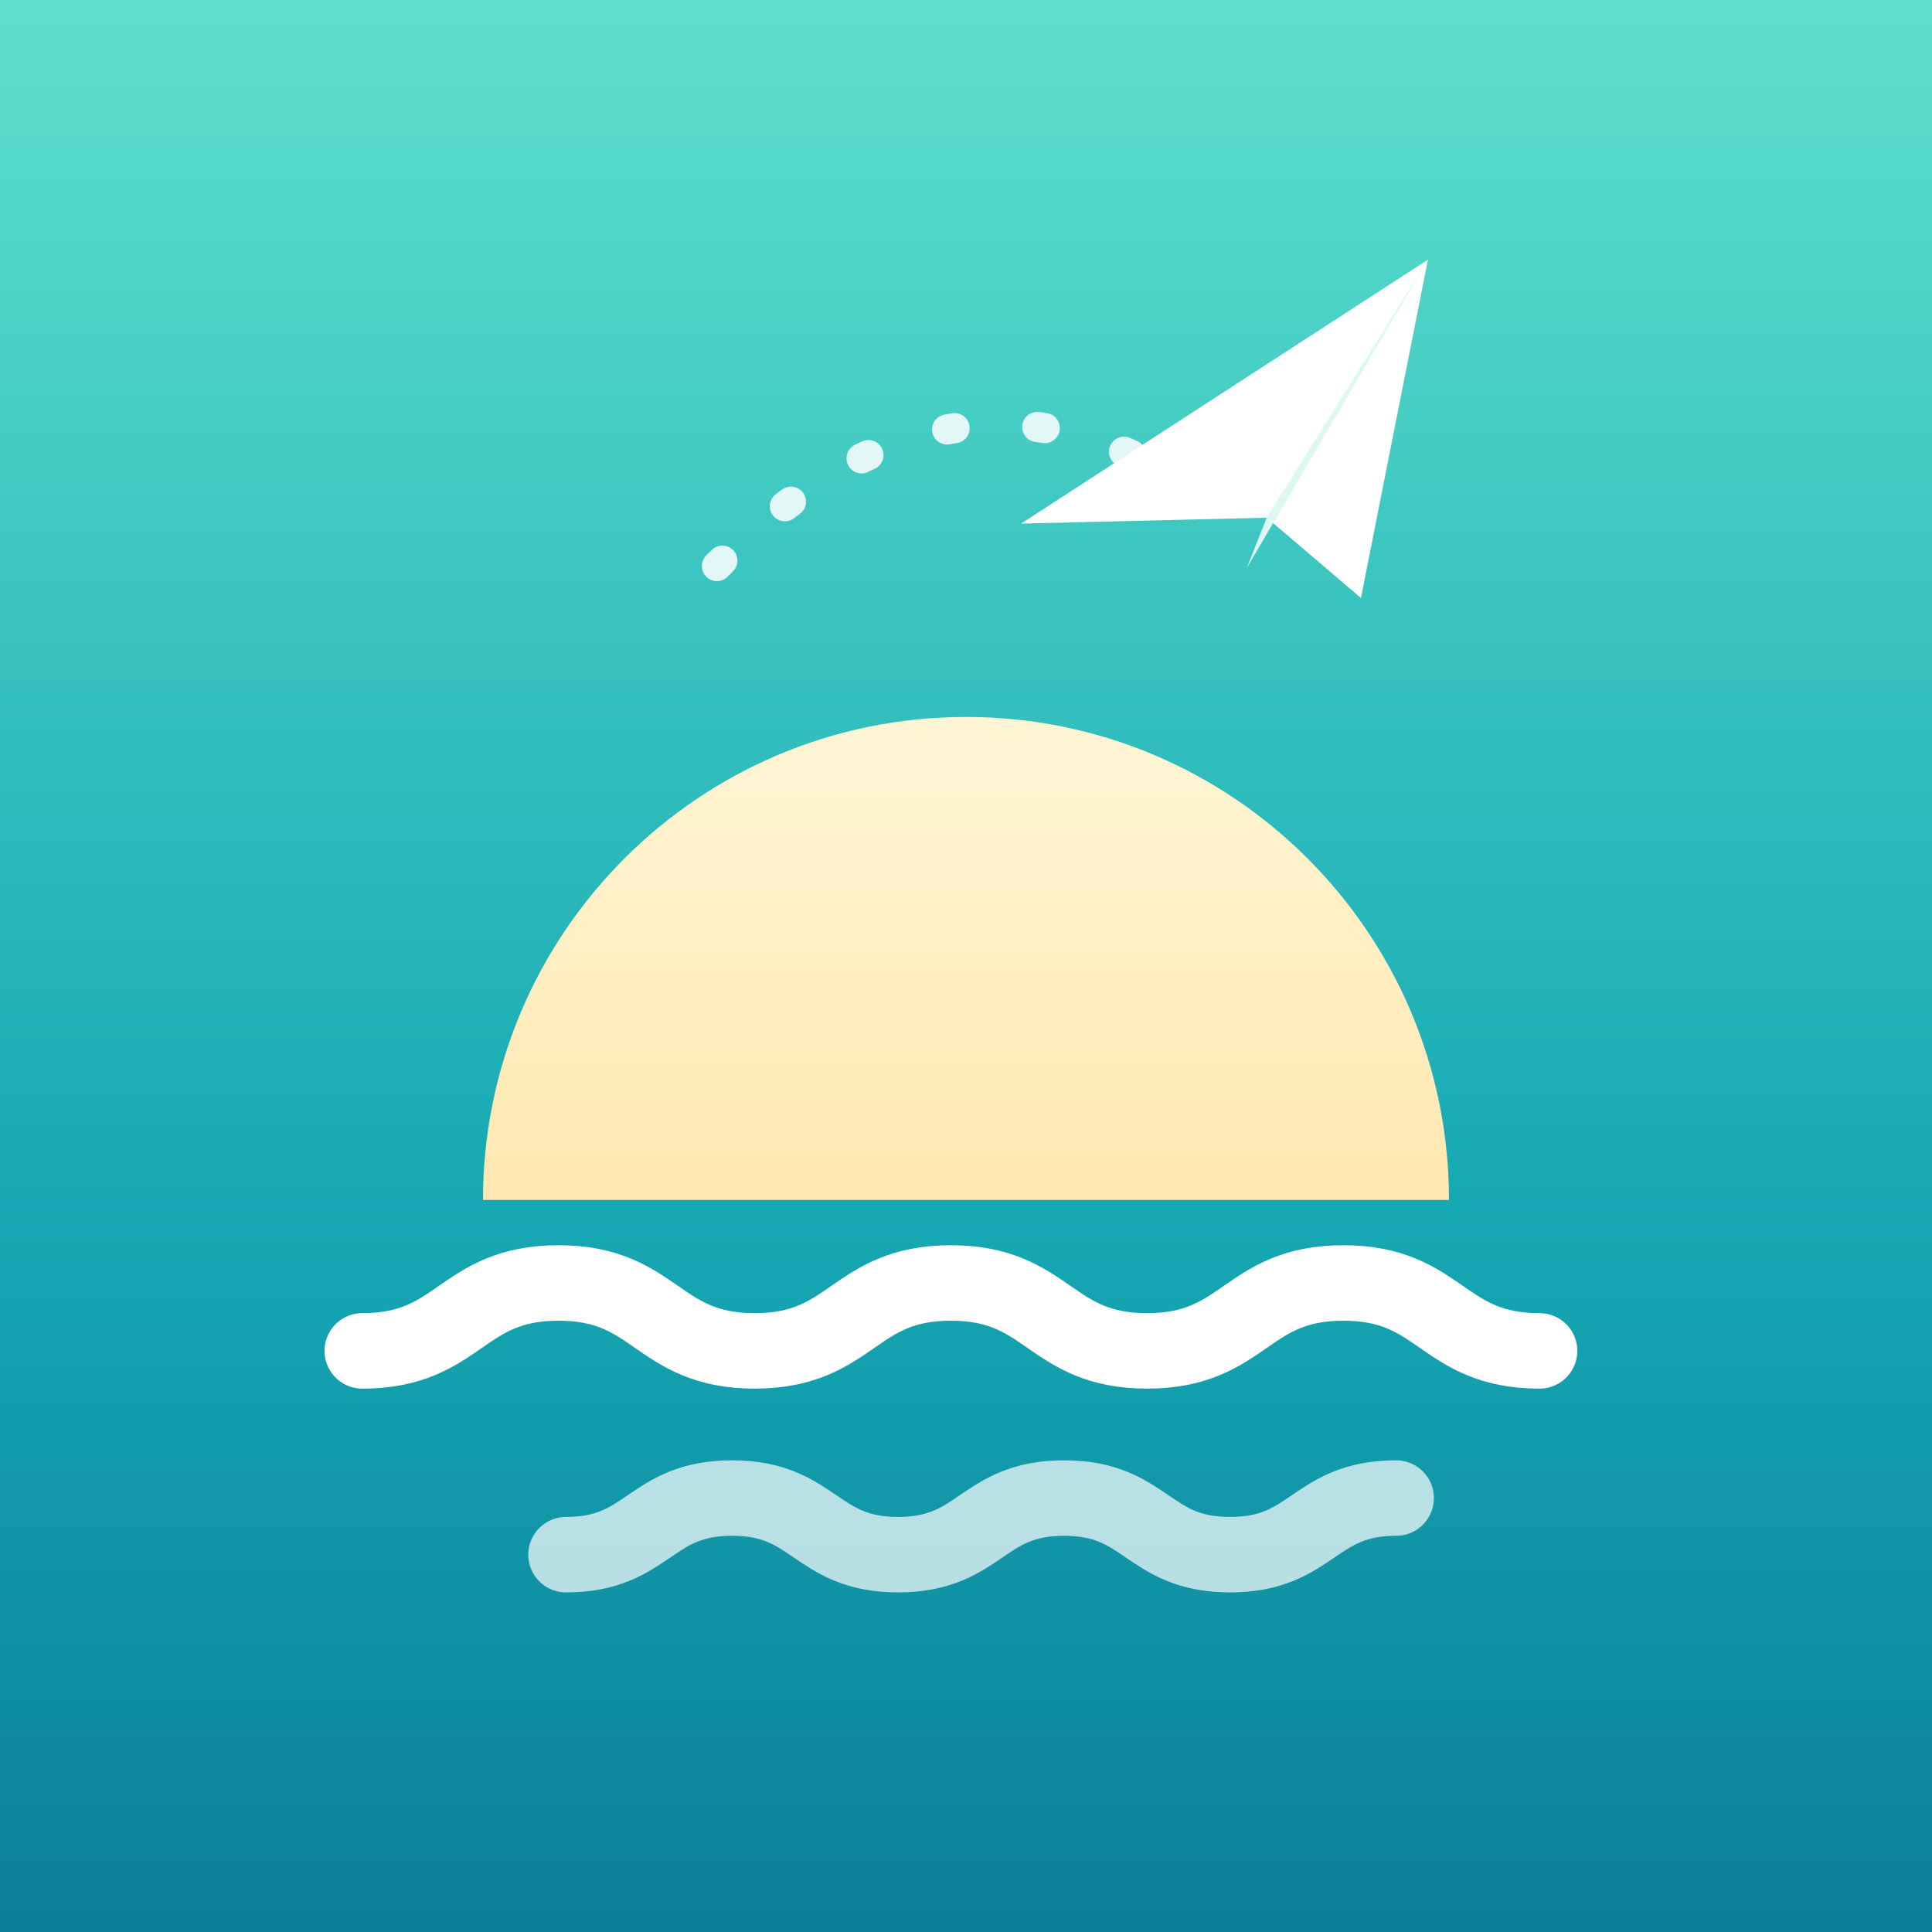
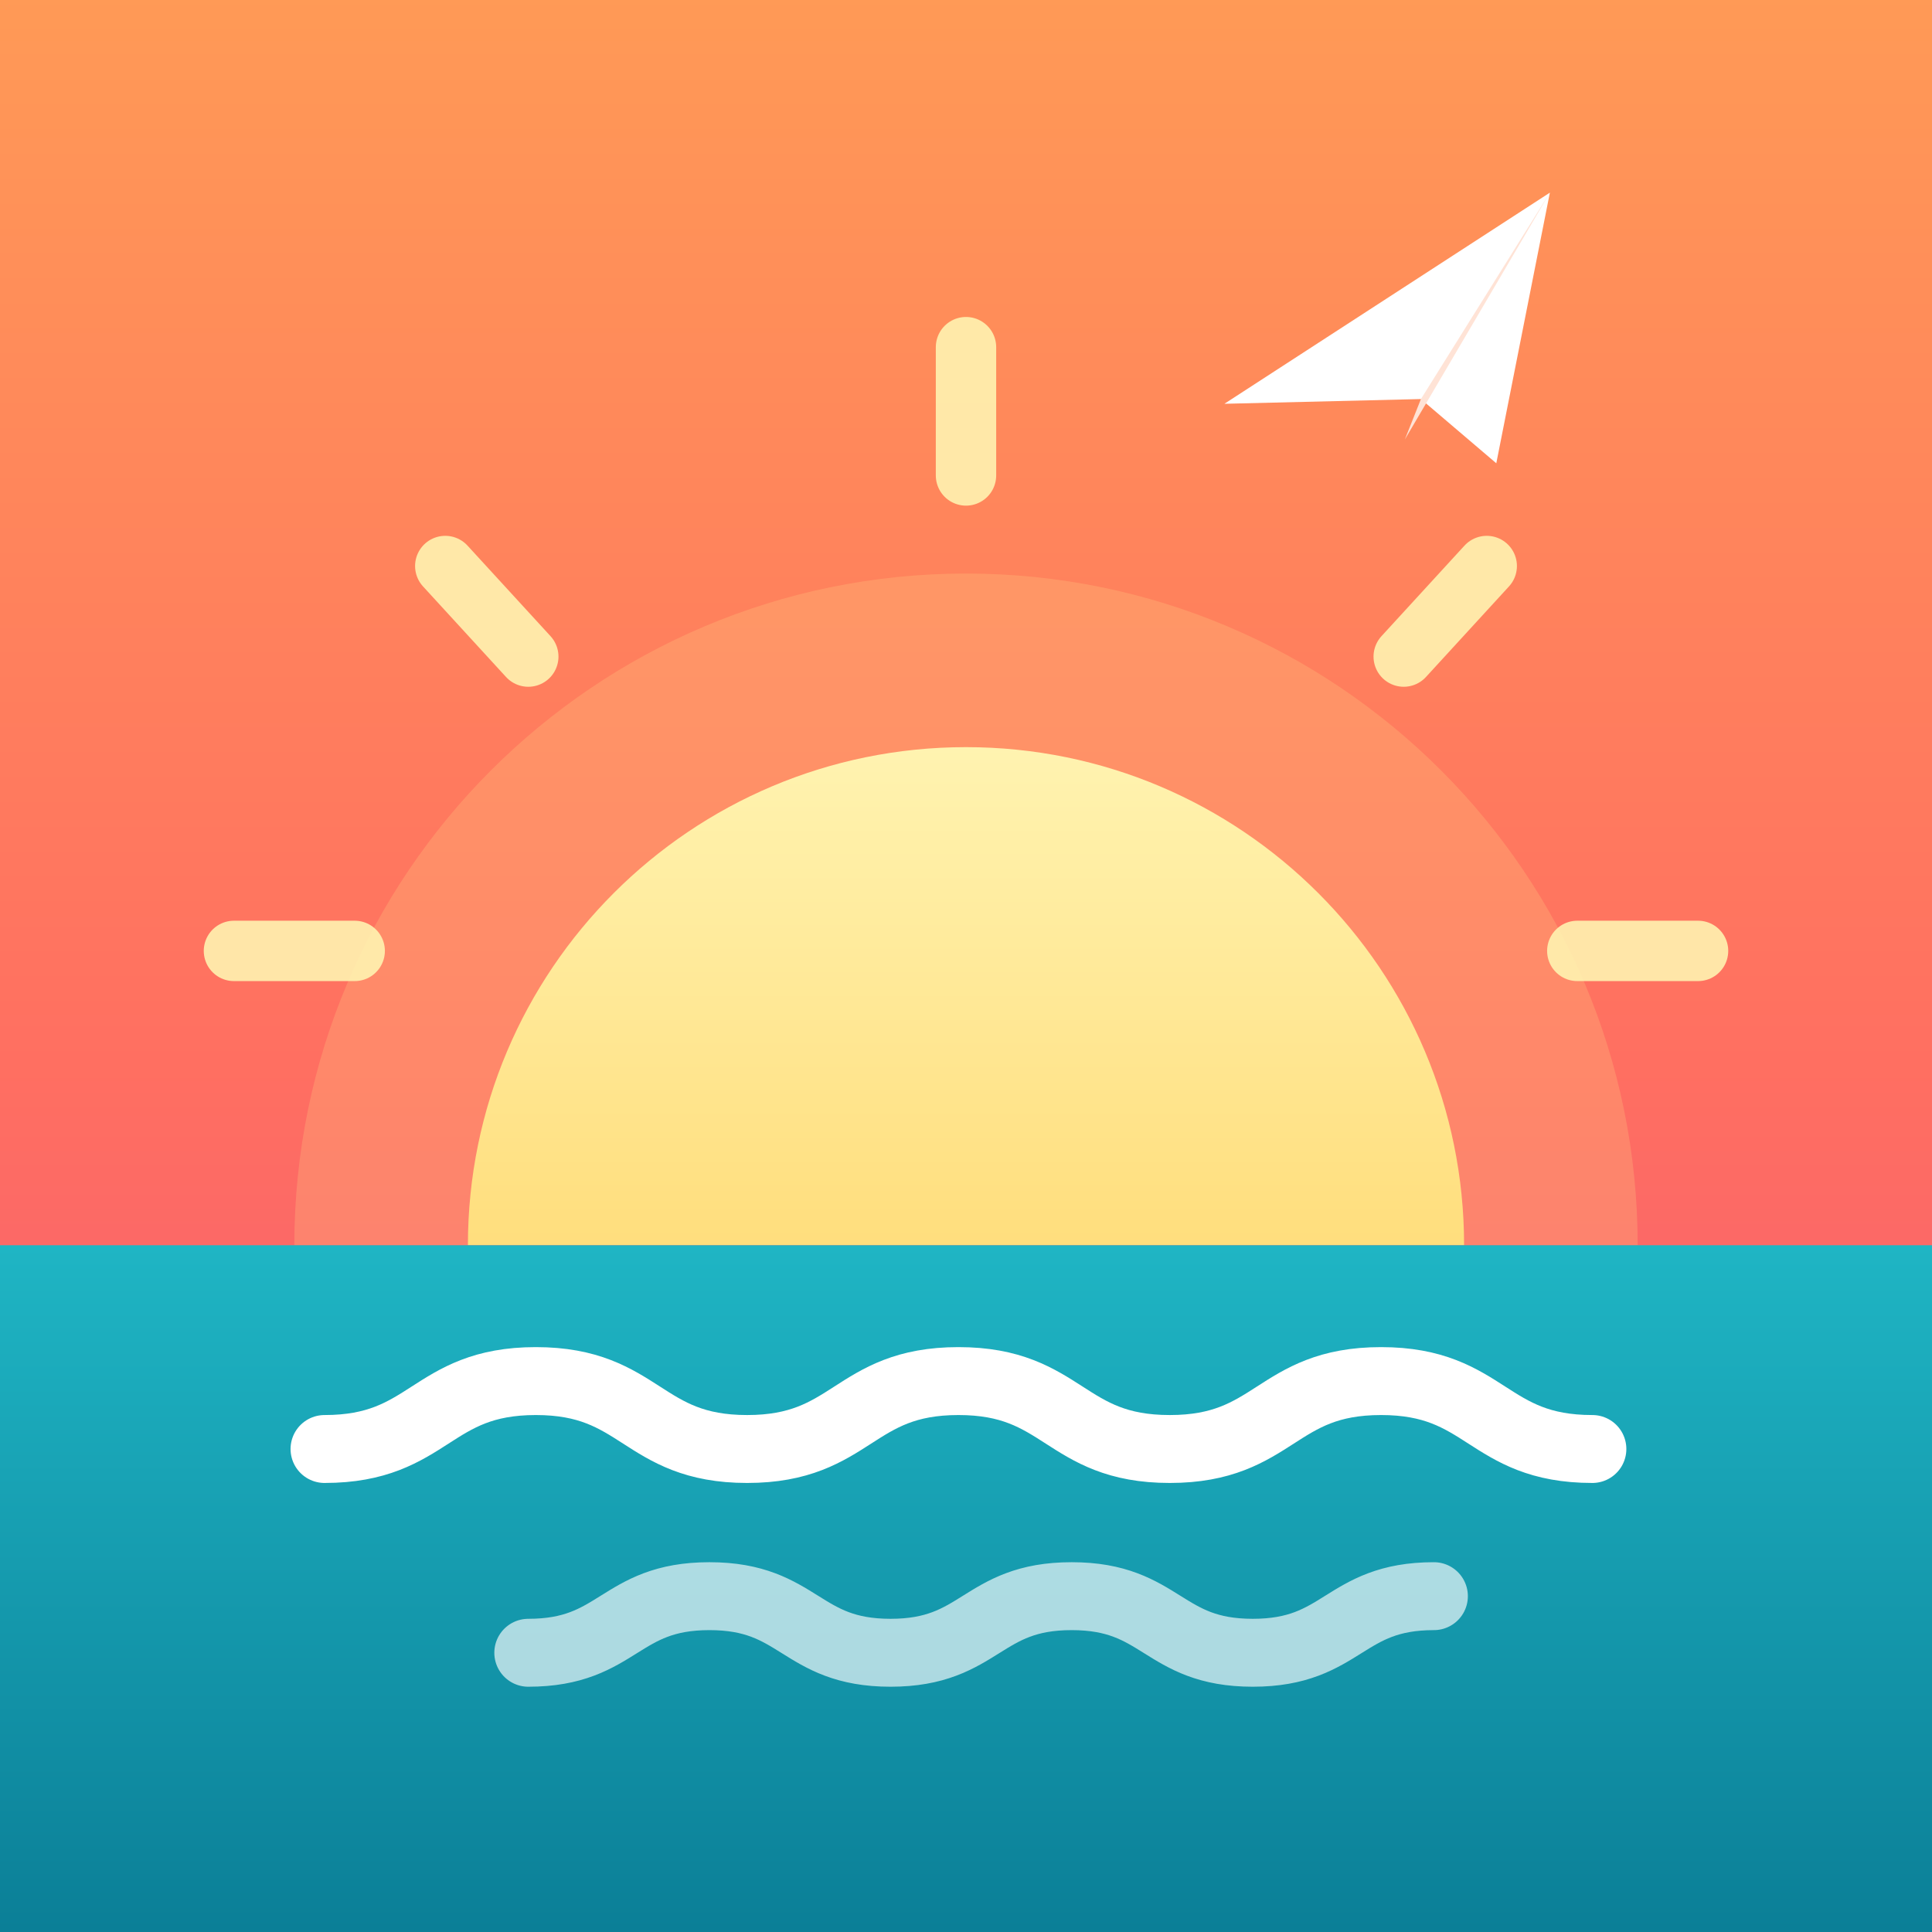
<svg xmlns="http://www.w3.org/2000/svg" viewBox="0 0 512 512">
  <defs>
-     <linearGradient id="bg" x1="0" y1="0" x2="0" y2="1">
-       <stop offset="0" stop-color="#5FE0CD" />
-       <stop offset=".62" stop-color="#16A9B4" />
+     <linearGradient id="sky" x1="0" y1="0" x2="0" y2="1">
+       <stop offset="0" stop-color="#FF9A56" />
+       <stop offset=".55" stop-color="#FF6F61" />
+       <stop offset="1" stop-color="#F0517A" />
+     </linearGradient>
+     <linearGradient id="sun" x1="0" y1="0" x2="0" y2="1">
+       <stop offset="0" stop-color="#FFF3B0" />
+       <stop offset="1" stop-color="#FFC94A" />
+     </linearGradient>
+     <linearGradient id="sea" x1="0" y1="0" x2="0" y2="1">
+       <stop offset="0" stop-color="#1FB5C4" />
      <stop offset="1" stop-color="#0B7F97" />
    </linearGradient>
-     <linearGradient id="sun" x1="0" y1="0" x2="0" y2="1">
-       <stop offset="0" stop-color="#FFF6D6" />
-       <stop offset="1" stop-color="#FFD98A" />
-     </linearGradient>
-     <clipPath id="sky">
-       <rect width="512" height="318" />
+     <clipPath id="above">
+       <rect width="512" height="330" />
    </clipPath>
  </defs>
-   <rect width="512" height="512" fill="url(#bg)" />
-   <circle cx="256" cy="318" r="128" fill="url(#sun)" clip-path="url(#sky)" />
-   <g fill="none" stroke="#FFFFFF" stroke-linecap="round" stroke-width="20">
-     <path d="M96 358c26 0 26 -18 52 -18s26 18 52 18 26 -18 52 -18 26 18 52 18 26 -18 52 -18 26 18 52 18" />
-     <path d="M150 412c22 0 22 -15 44 -15s22 15 44 15 22 -15 44 -15 22 15 44 15 22 -15 44 -15" stroke-opacity=".7" />
+   <rect width="512" height="512" fill="url(#sky)" />
+   <circle cx="256" cy="330" r="178" fill="#FFE08A" opacity=".22" clip-path="url(#above)" />
+   <circle cx="256" cy="330" r="132" fill="url(#sun)" clip-path="url(#above)" />
+   <g stroke="#FFF3B0" stroke-width="16" stroke-linecap="round" opacity=".9">
+     <path d="M256 92v34" />
+     <path d="M118 150l22 24" />
+     <path d="M394 150l-22 24" />
+     <path d="M62 252h32" />
+     <path d="M450 252h-32" />
  </g>
-   <g transform="translate(330 120) rotate(-12)" fill="#FFFFFF">
+   <rect y="330" width="512" height="182" fill="url(#sea)" />
+   <g fill="none" stroke="#FFFFFF" stroke-linecap="round" stroke-width="18">
+     <path d="M86 384c28 0 28 -18 56 -18s28 18 56 18 28 -18 56 -18 28 18 56 18 28 -18 56 -18 28 18 56 18" />
+     <path d="M140 438c24 0 24 -15 48 -15s24 15 48 15 24 -15 48 -15 24 15 48 15 24 -15 48 -15" stroke-opacity=".65" />
+   </g>
+   <g transform="translate(372 92) rotate(-12) scale(.8)" fill="#FFFFFF">
    <path d="M-62 6 L58 -40 L22 44 L2 18 Z" />
-     <path d="M2 18 L58 -40 L-6 30 Z" fill="#DDF7F3" />
+     <path d="M2 18 L58 -40 L-6 30 Z" fill="#FFE3D6" />
  </g>
-   <path d="M190 150 q60 -60 120 -24" fill="none" stroke="#FFFFFF" stroke-width="8" stroke-linecap="round" stroke-dasharray="2 22" opacity=".85" />
</svg>
